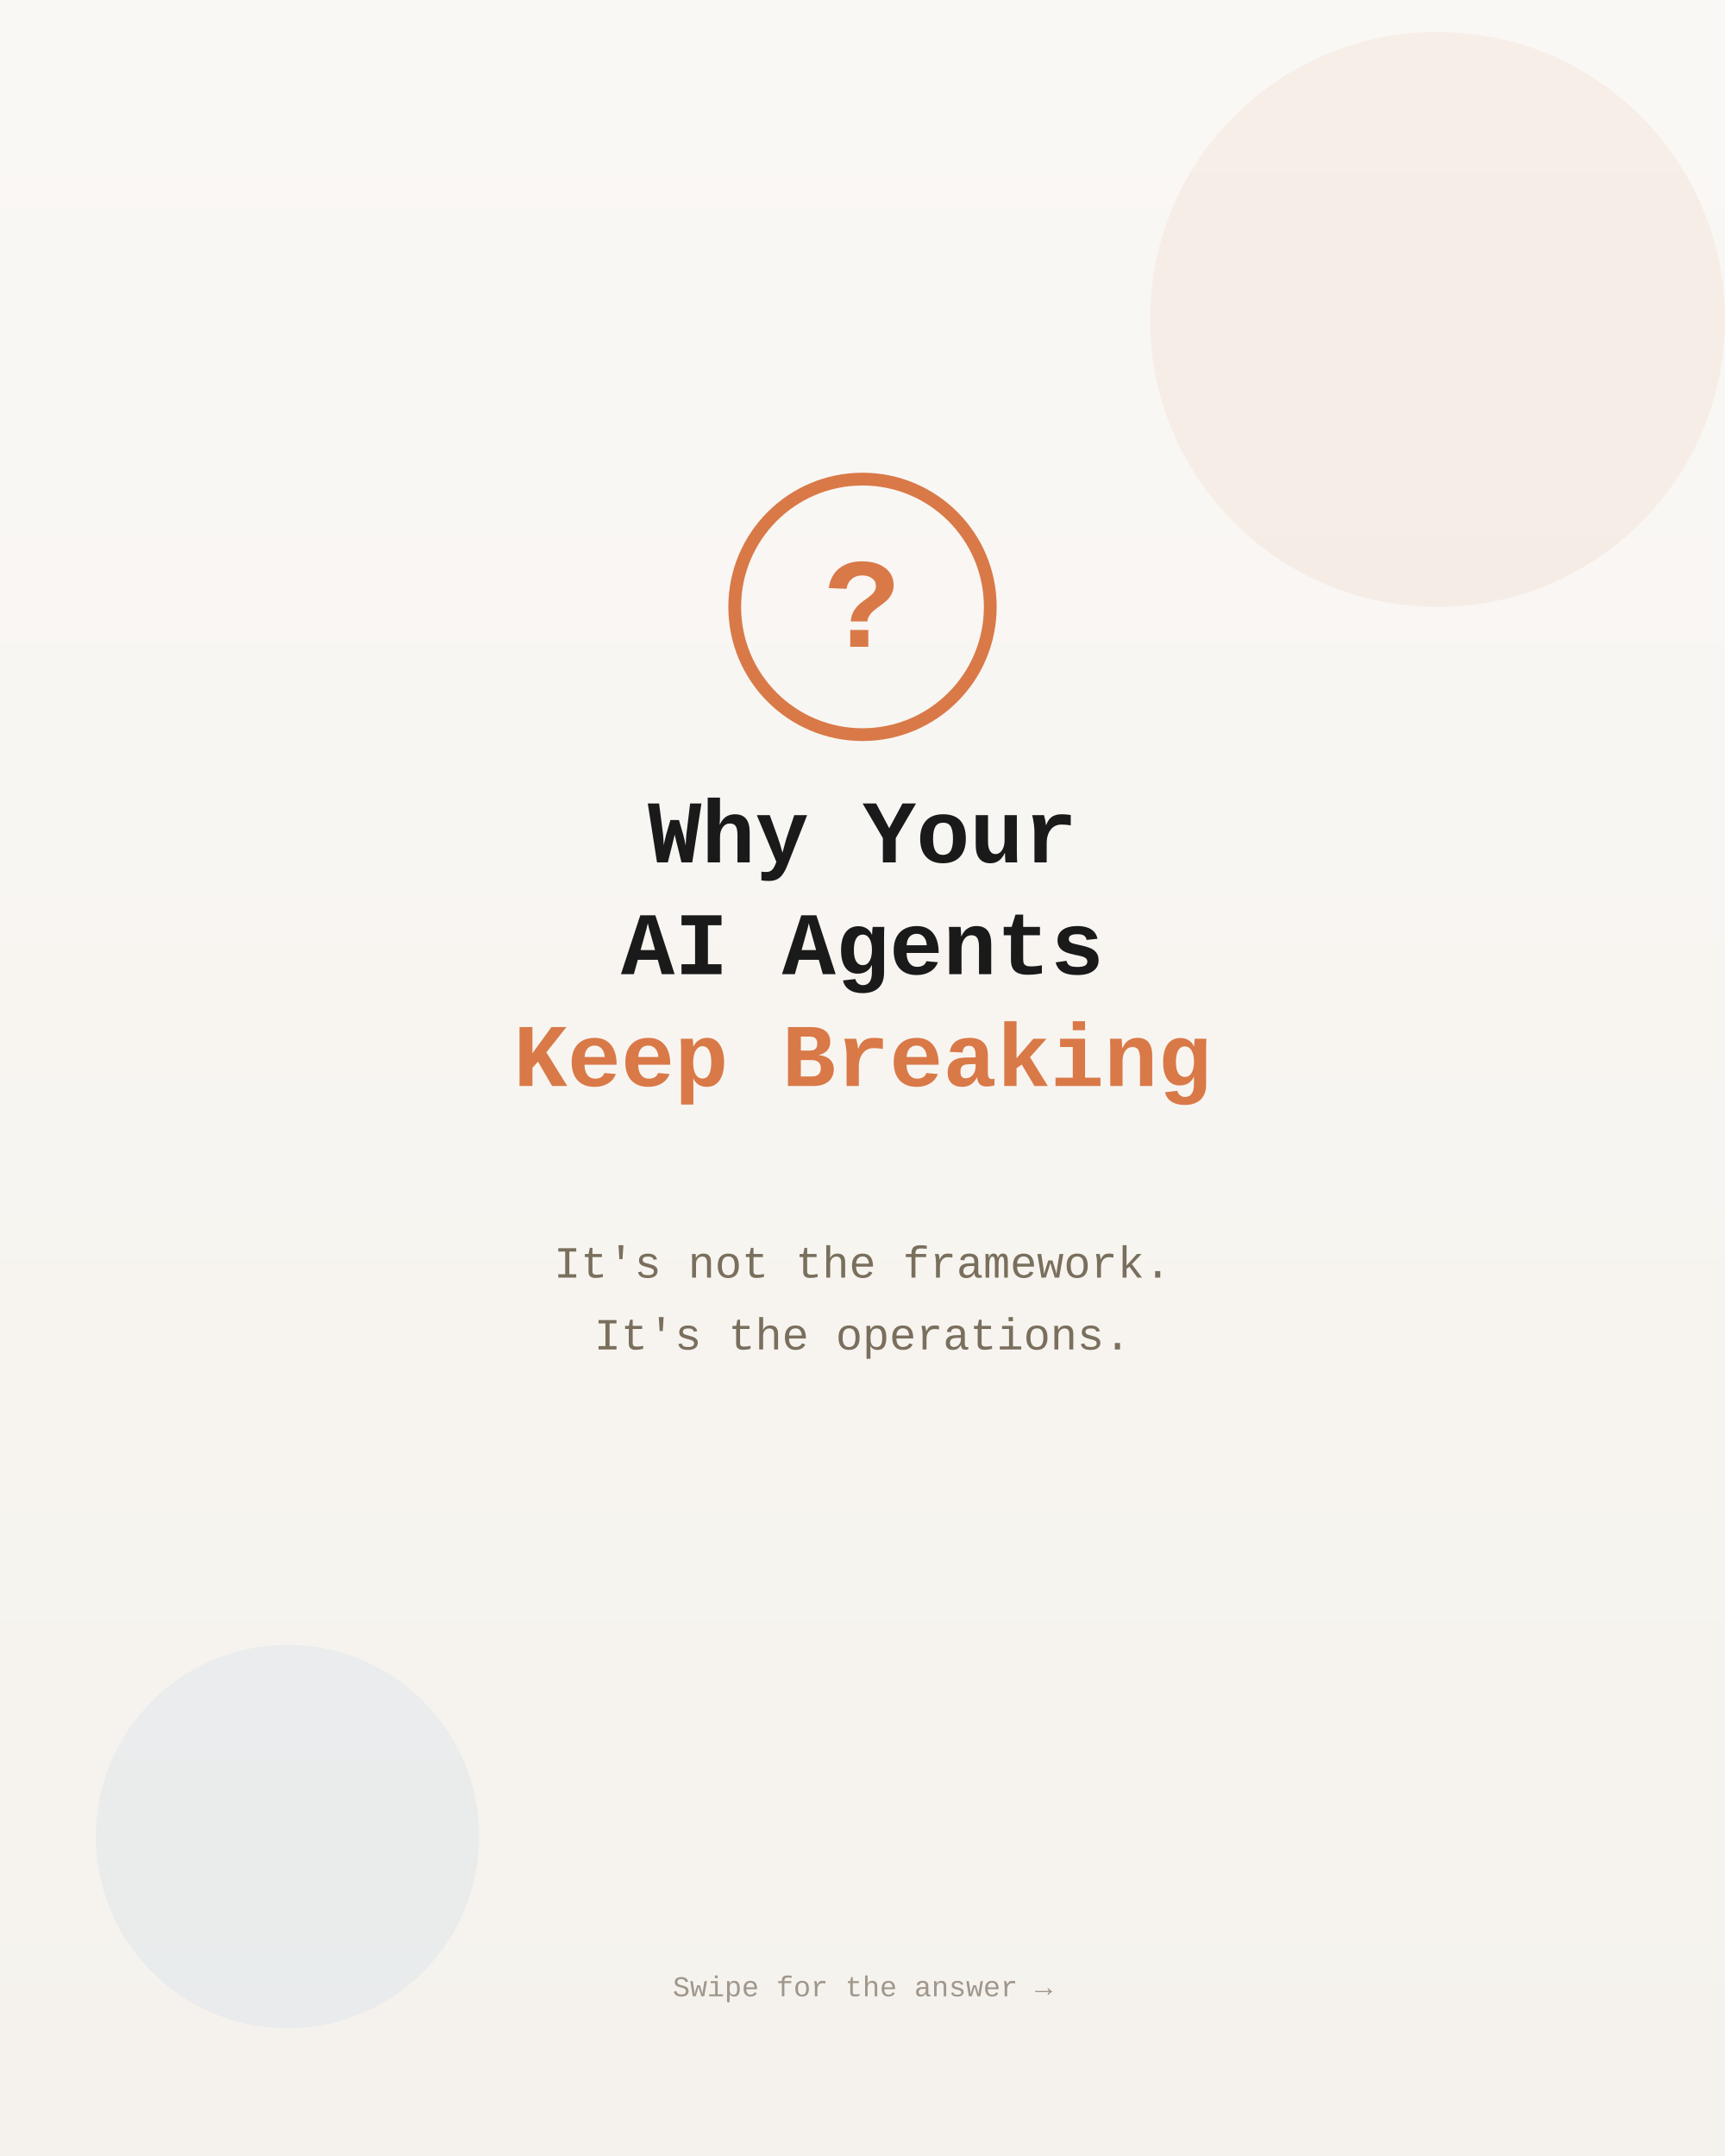
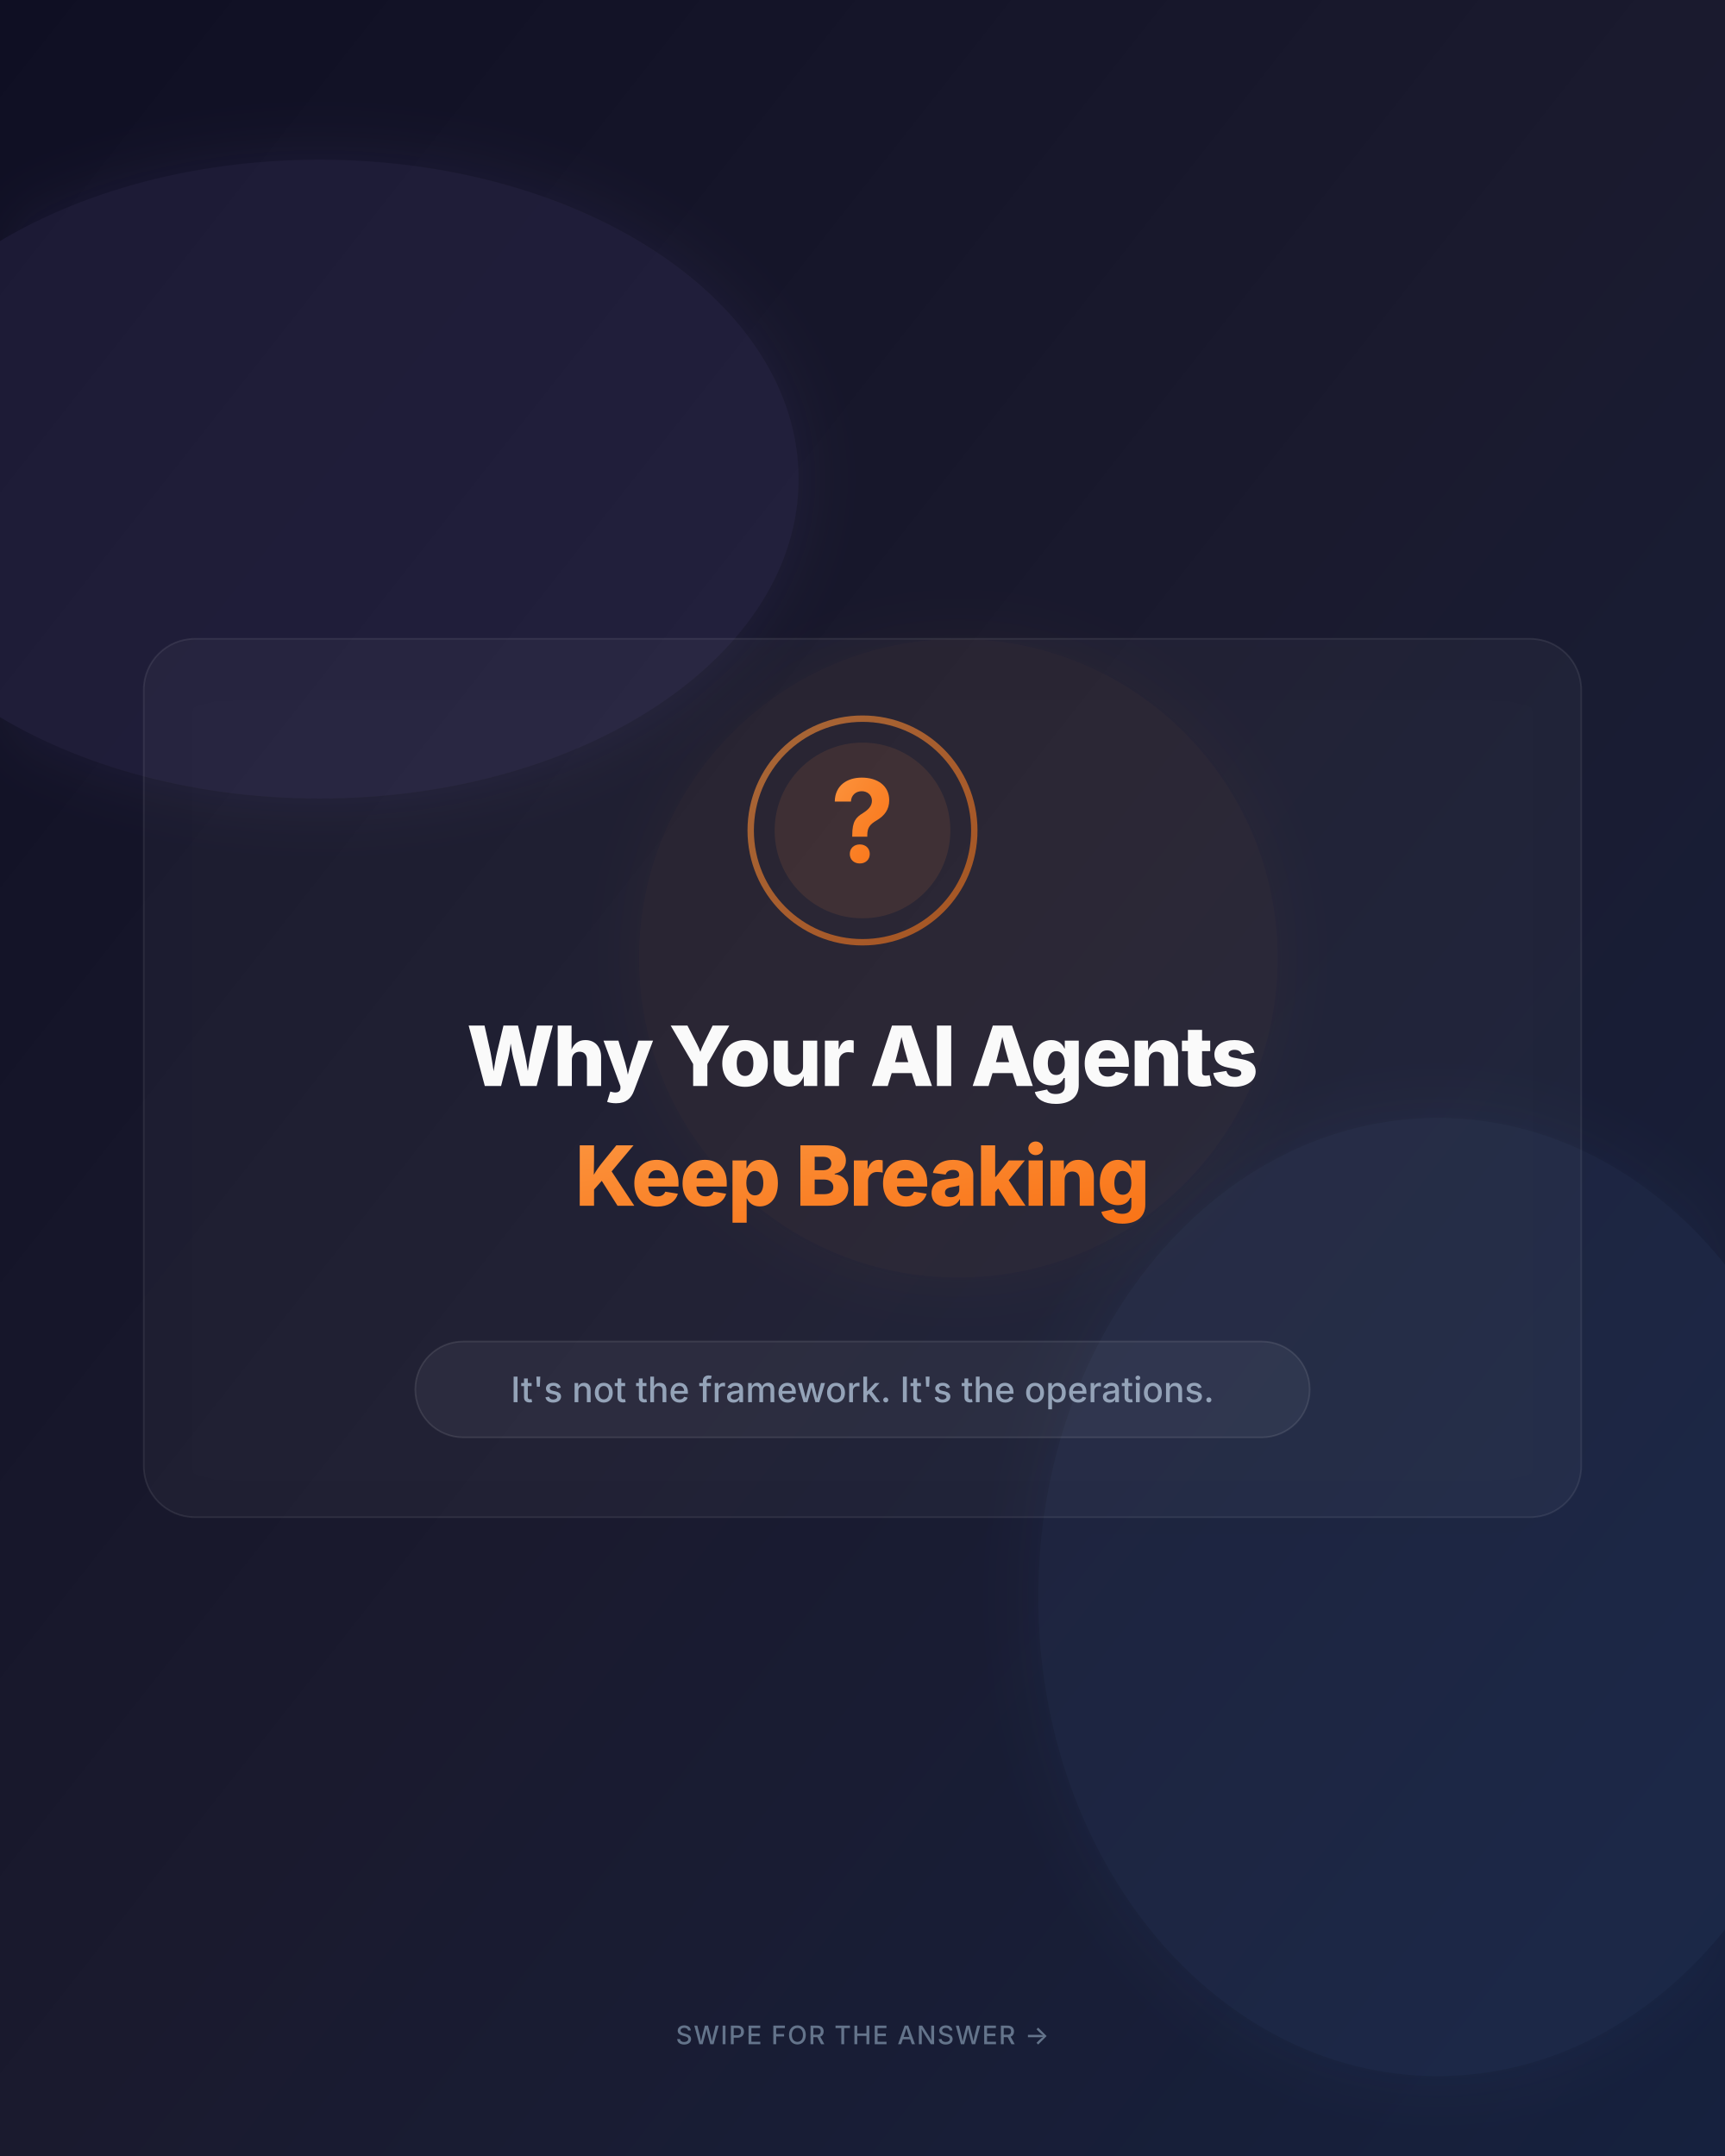
<svg xmlns="http://www.w3.org/2000/svg" viewBox="0 0 1080 1350">
  <defs>
-     <style>
-       text { font-family: 'Space Mono', 'Courier New', Courier, monospace; }
-     </style>
-     <linearGradient id="bg" x1="0%" y1="0%" x2="0%" y2="100%">
-       <stop offset="0%" style="stop-color:#FAF8F5" />
-       <stop offset="100%" style="stop-color:#F5F2ED" />
+     <linearGradient id="darkBg" x1="0%" y1="0%" x2="100%" y2="100%">
+       <stop offset="0%" style="stop-color:#0F0F23" />
+       <stop offset="50%" style="stop-color:#1a1a2e" />
+       <stop offset="100%" style="stop-color:#16213e" />
    </linearGradient>
+     <linearGradient id="aurora" x1="0%" y1="0%" x2="100%" y2="100%">
+       <stop offset="0%" style="stop-color:#A78BFA" />
+       <stop offset="50%" style="stop-color:#818CF8" />
+       <stop offset="100%" style="stop-color:#60A5FA" />
+     </linearGradient>
+     <linearGradient id="orangeGlow" x1="0%" y1="0%" x2="100%" y2="100%">
+       <stop offset="0%" style="stop-color:#FB923C" />
+       <stop offset="100%" style="stop-color:#F97316" />
+     </linearGradient>
+     <filter id="glow" x="-50%" y="-50%" width="200%" height="200%">
+       <feGaussianBlur stdDeviation="20" result="coloredBlur" />
+       <feMerge>
+         <feMergeNode in="coloredBlur" />
+         <feMergeNode in="SourceGraphic" />
+       </feMerge>
+     </filter>
+     <filter id="softShadow" x="-50%" y="-50%" width="200%" height="200%">
+       <feDropShadow dx="0" dy="8" stdDeviation="24" flood-color="#000" flood-opacity="0.4" />
+     </filter>
+     <filter id="glass">
+       <feGaussianBlur in="SourceGraphic" stdDeviation="1" />
+     </filter>
  </defs>
-   <rect width="1080" height="1350" fill="url(#bg)" />
-   <circle cx="900" cy="200" r="180" fill="#D97948" opacity="0.08" />
-   <circle cx="180" cy="1150" r="120" fill="#1A7FCC" opacity="0.06" />
-   <g transform="translate(540, 500)">
-     <circle cx="0" cy="-120" r="80" fill="none" stroke="#D97948" stroke-width="8" />
-     <text x="0" y="-95" text-anchor="middle" font-size="80" font-weight="700" fill="#D97948">?</text>
-     <text x="0" y="40" text-anchor="middle" font-size="56" font-weight="700" fill="#1A1A1A">
-       Why Your
-     </text>
-     <text x="0" y="110" text-anchor="middle" font-size="56" font-weight="700" fill="#1A1A1A">
-       AI Agents
-     </text>
-     <text x="0" y="180" text-anchor="middle" font-size="56" font-weight="700" fill="#D97948">
-       Keep Breaking
-     </text>
-     <text x="0" y="300" text-anchor="middle" font-size="28" fill="#7A6F5D">
-       It's not the framework.
-     </text>
-     <text x="0" y="345" text-anchor="middle" font-size="28" fill="#7A6F5D">
-       It's the operations.
+   <rect width="1080" height="1350" fill="url(#darkBg)" />
+   <ellipse cx="200" cy="300" rx="300" ry="200" fill="#A78BFA" opacity="0.08" filter="url(#glow)" />
+   <ellipse cx="900" cy="1000" rx="250" ry="300" fill="#60A5FA" opacity="0.06" filter="url(#glow)" />
+   <ellipse cx="600" cy="600" rx="200" ry="200" fill="#FB923C" opacity="0.04" filter="url(#glow)" />
+   <g filter="url(#softShadow)">
+     <rect x="90" y="400" width="900" height="550" rx="32" fill="rgba(255,255,255,0.03)" stroke="rgba(255,255,255,0.08)" stroke-width="1" />
+   </g>
+   <g transform="translate(540, 520)">
+     <circle cx="0" cy="0" r="70" fill="none" stroke="url(#orangeGlow)" stroke-width="4" opacity="0.6" />
+     <circle cx="0" cy="0" r="55" fill="rgba(251,146,60,0.1)" />
+     <text x="0" y="20" text-anchor="middle" font-family="Inter, -apple-system, sans-serif" font-size="72" font-weight="700" fill="url(#orangeGlow)">?</text>
+   </g>
+   <text x="540" y="680" text-anchor="middle" font-family="Inter, -apple-system, sans-serif" font-size="52" font-weight="800" fill="#FAFAFA" letter-spacing="-0.02em">
+     Why Your AI Agents
+   </text>
+   <text x="540" y="755" text-anchor="middle" font-family="Inter, -apple-system, sans-serif" font-size="52" font-weight="800" fill="url(#orangeGlow)" letter-spacing="-0.02em">
+     Keep Breaking
+   </text>
+   <g transform="translate(540, 870)">
+     <rect x="-280" y="-30" width="560" height="60" rx="30" fill="rgba(255,255,255,0.05)" stroke="rgba(255,255,255,0.1)" stroke-width="1" />
+     <text x="0" y="8" text-anchor="middle" font-family="Inter, -apple-system, sans-serif" font-size="22" font-weight="500" fill="#94A3B8">
+       It's not the framework. It's the operations.
    </text>
  </g>
-   <g transform="translate(540, 1250)">
-     <text x="0" y="0" text-anchor="middle" font-size="18" fill="#A0978B">
-       Swipe for the answer →
+   <g transform="translate(540, 1280)">
+     <text x="0" y="0" text-anchor="middle" font-family="Inter, -apple-system, sans-serif" font-size="16" font-weight="500" fill="#64748B" letter-spacing="0.05em">
+       SWIPE FOR THE ANSWER →
    </text>
  </g>
</svg>
